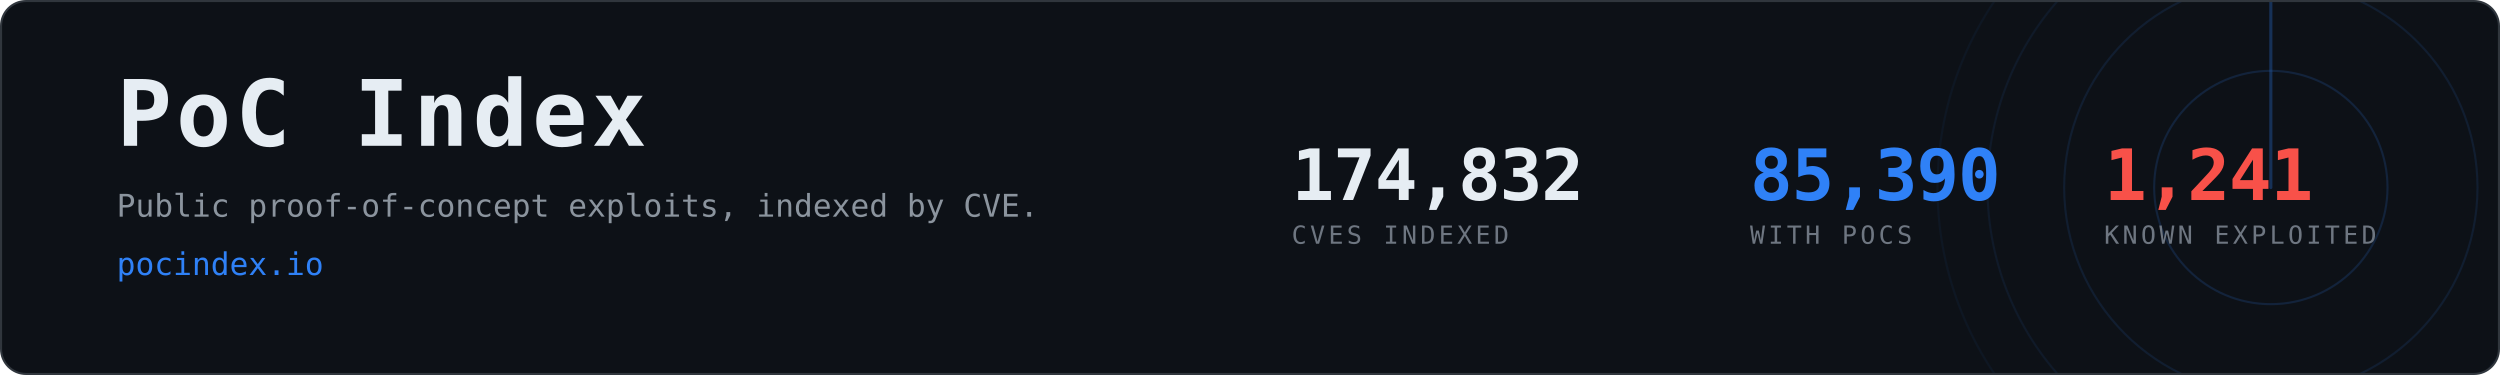
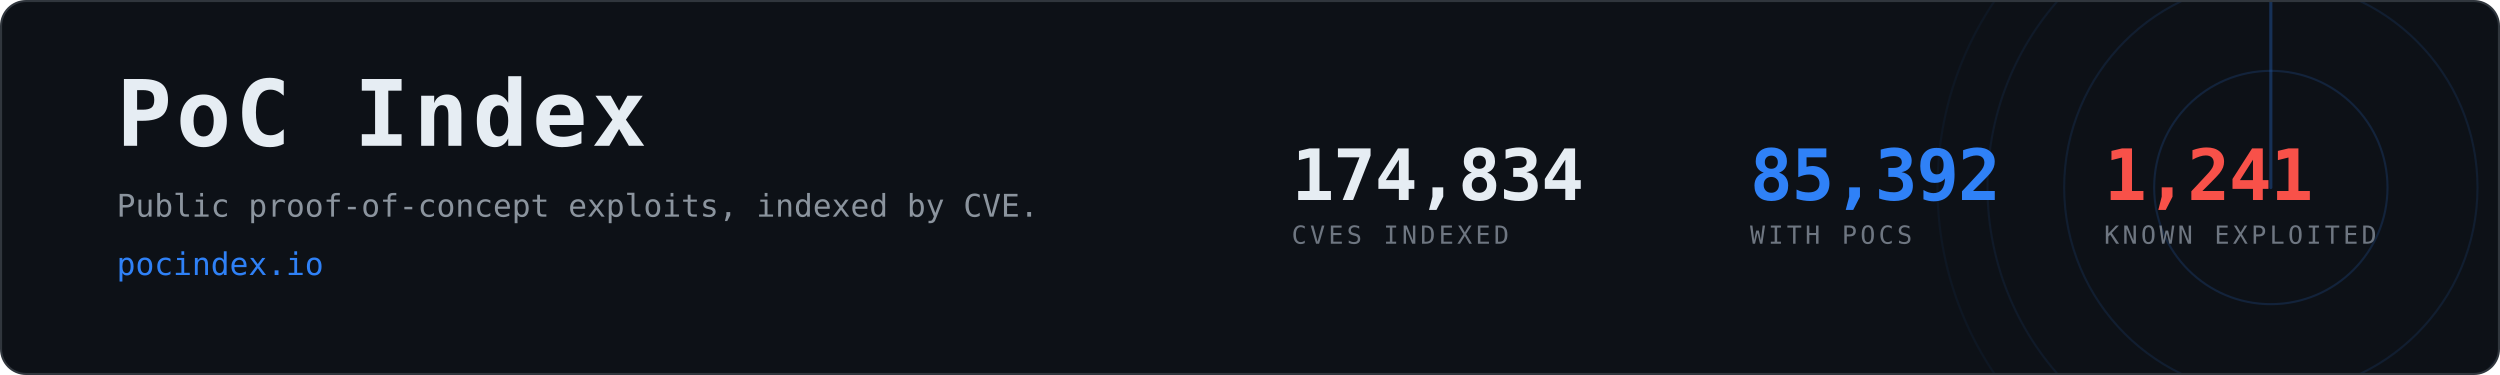
- <svg xmlns="http://www.w3.org/2000/svg" width="1200" height="180" viewBox="0 0 1200 180" role="img" aria-label="PoC Index, 85,390 CVEs with public proof-of-concept exploits">
+ <svg xmlns="http://www.w3.org/2000/svg" width="1200" height="180" viewBox="0 0 1200 180" role="img" aria-label="PoC Index, 85,392 CVEs with public proof-of-concept exploits">
  <clipPath id="card">
    <rect x="1" y="1" width="1198" height="178" rx="12" />
  </clipPath>
  <rect x="0.5" y="0.5" width="1199" height="179" rx="12" fill="#0d1117" stroke="#30363d" />
  <g clip-path="url(#card)" opacity="0.6">
    <g>
      <circle cx="1090" cy="90" r="56.0" fill="none" stroke="#2f81f7" stroke-width="1" opacity="0.270" />
      <circle cx="1090" cy="90" r="99.2" fill="none" stroke="#2f81f7" stroke-width="1" opacity="0.195" />
      <circle cx="1090" cy="90" r="136.0" fill="none" stroke="#2f81f7" stroke-width="1" opacity="0.135" />
      <circle cx="1090" cy="90" r="160.0" fill="none" stroke="#2f81f7" stroke-width="1" opacity="0.090" />
      <line x1="1090" y1="90" x2="1090" y2="-70.0" stroke="#2f81f7" stroke-width="1.5" stroke-linecap="round" opacity="0.480">
        <animateTransform attributeName="transform" type="rotate" from="0 1090 90" to="360 1090 90" dur="8s" repeatCount="indefinite" />
      </line>
    </g>
  </g>
  <text x="56" y="70" font-family="ui-monospace,SFMono-Regular,Menlo,Consolas,monospace" font-size="44" font-weight="700" fill="#e6edf3" letter-spacing="2">PoC Index</text>
  <text x="56" y="104" font-family="ui-monospace,SFMono-Regular,Menlo,Consolas,monospace" font-size="15" fill="#8b949e">
    Public proof-of-concept exploits, indexed by CVE.</text>
  <text x="56" y="132" font-family="ui-monospace,SFMono-Regular,Menlo,Consolas,monospace" font-size="15" fill="#2f81f7">pocindex.io</text>
-   <text x="620" y="96" font-family="ui-monospace,SFMono-Regular,Menlo,Consolas,monospace" font-size="34" font-weight="700" fill="#e6edf3" letter-spacing="-0.5">174,832</text>
+   <text x="620" y="96" font-family="ui-monospace,SFMono-Regular,Menlo,Consolas,monospace" font-size="34" font-weight="700" fill="#e6edf3" letter-spacing="-0.5">174,834</text>
  <text x="620" y="117" font-family="ui-monospace,SFMono-Regular,Menlo,Consolas,monospace" font-size="12" fill="#6e7681" letter-spacing="1.6">CVES INDEXED</text>
-   <text x="840" y="96" font-family="ui-monospace,SFMono-Regular,Menlo,Consolas,monospace" font-size="34" font-weight="700" fill="#2f81f7" letter-spacing="-0.5">85,390</text>
+   <text x="840" y="96" font-family="ui-monospace,SFMono-Regular,Menlo,Consolas,monospace" font-size="34" font-weight="700" fill="#2f81f7" letter-spacing="-0.5">85,392</text>
  <text x="840" y="117" font-family="ui-monospace,SFMono-Regular,Menlo,Consolas,monospace" font-size="12" fill="#6e7681" letter-spacing="1.6">WITH POCS</text>
  <text x="1010" y="96" font-family="ui-monospace,SFMono-Regular,Menlo,Consolas,monospace" font-size="34" font-weight="700" fill="#f85149" letter-spacing="-0.5">1,241</text>
  <text x="1010" y="117" font-family="ui-monospace,SFMono-Regular,Menlo,Consolas,monospace" font-size="12" fill="#6e7681" letter-spacing="1.6">KNOWN EXPLOITED</text>
</svg>
